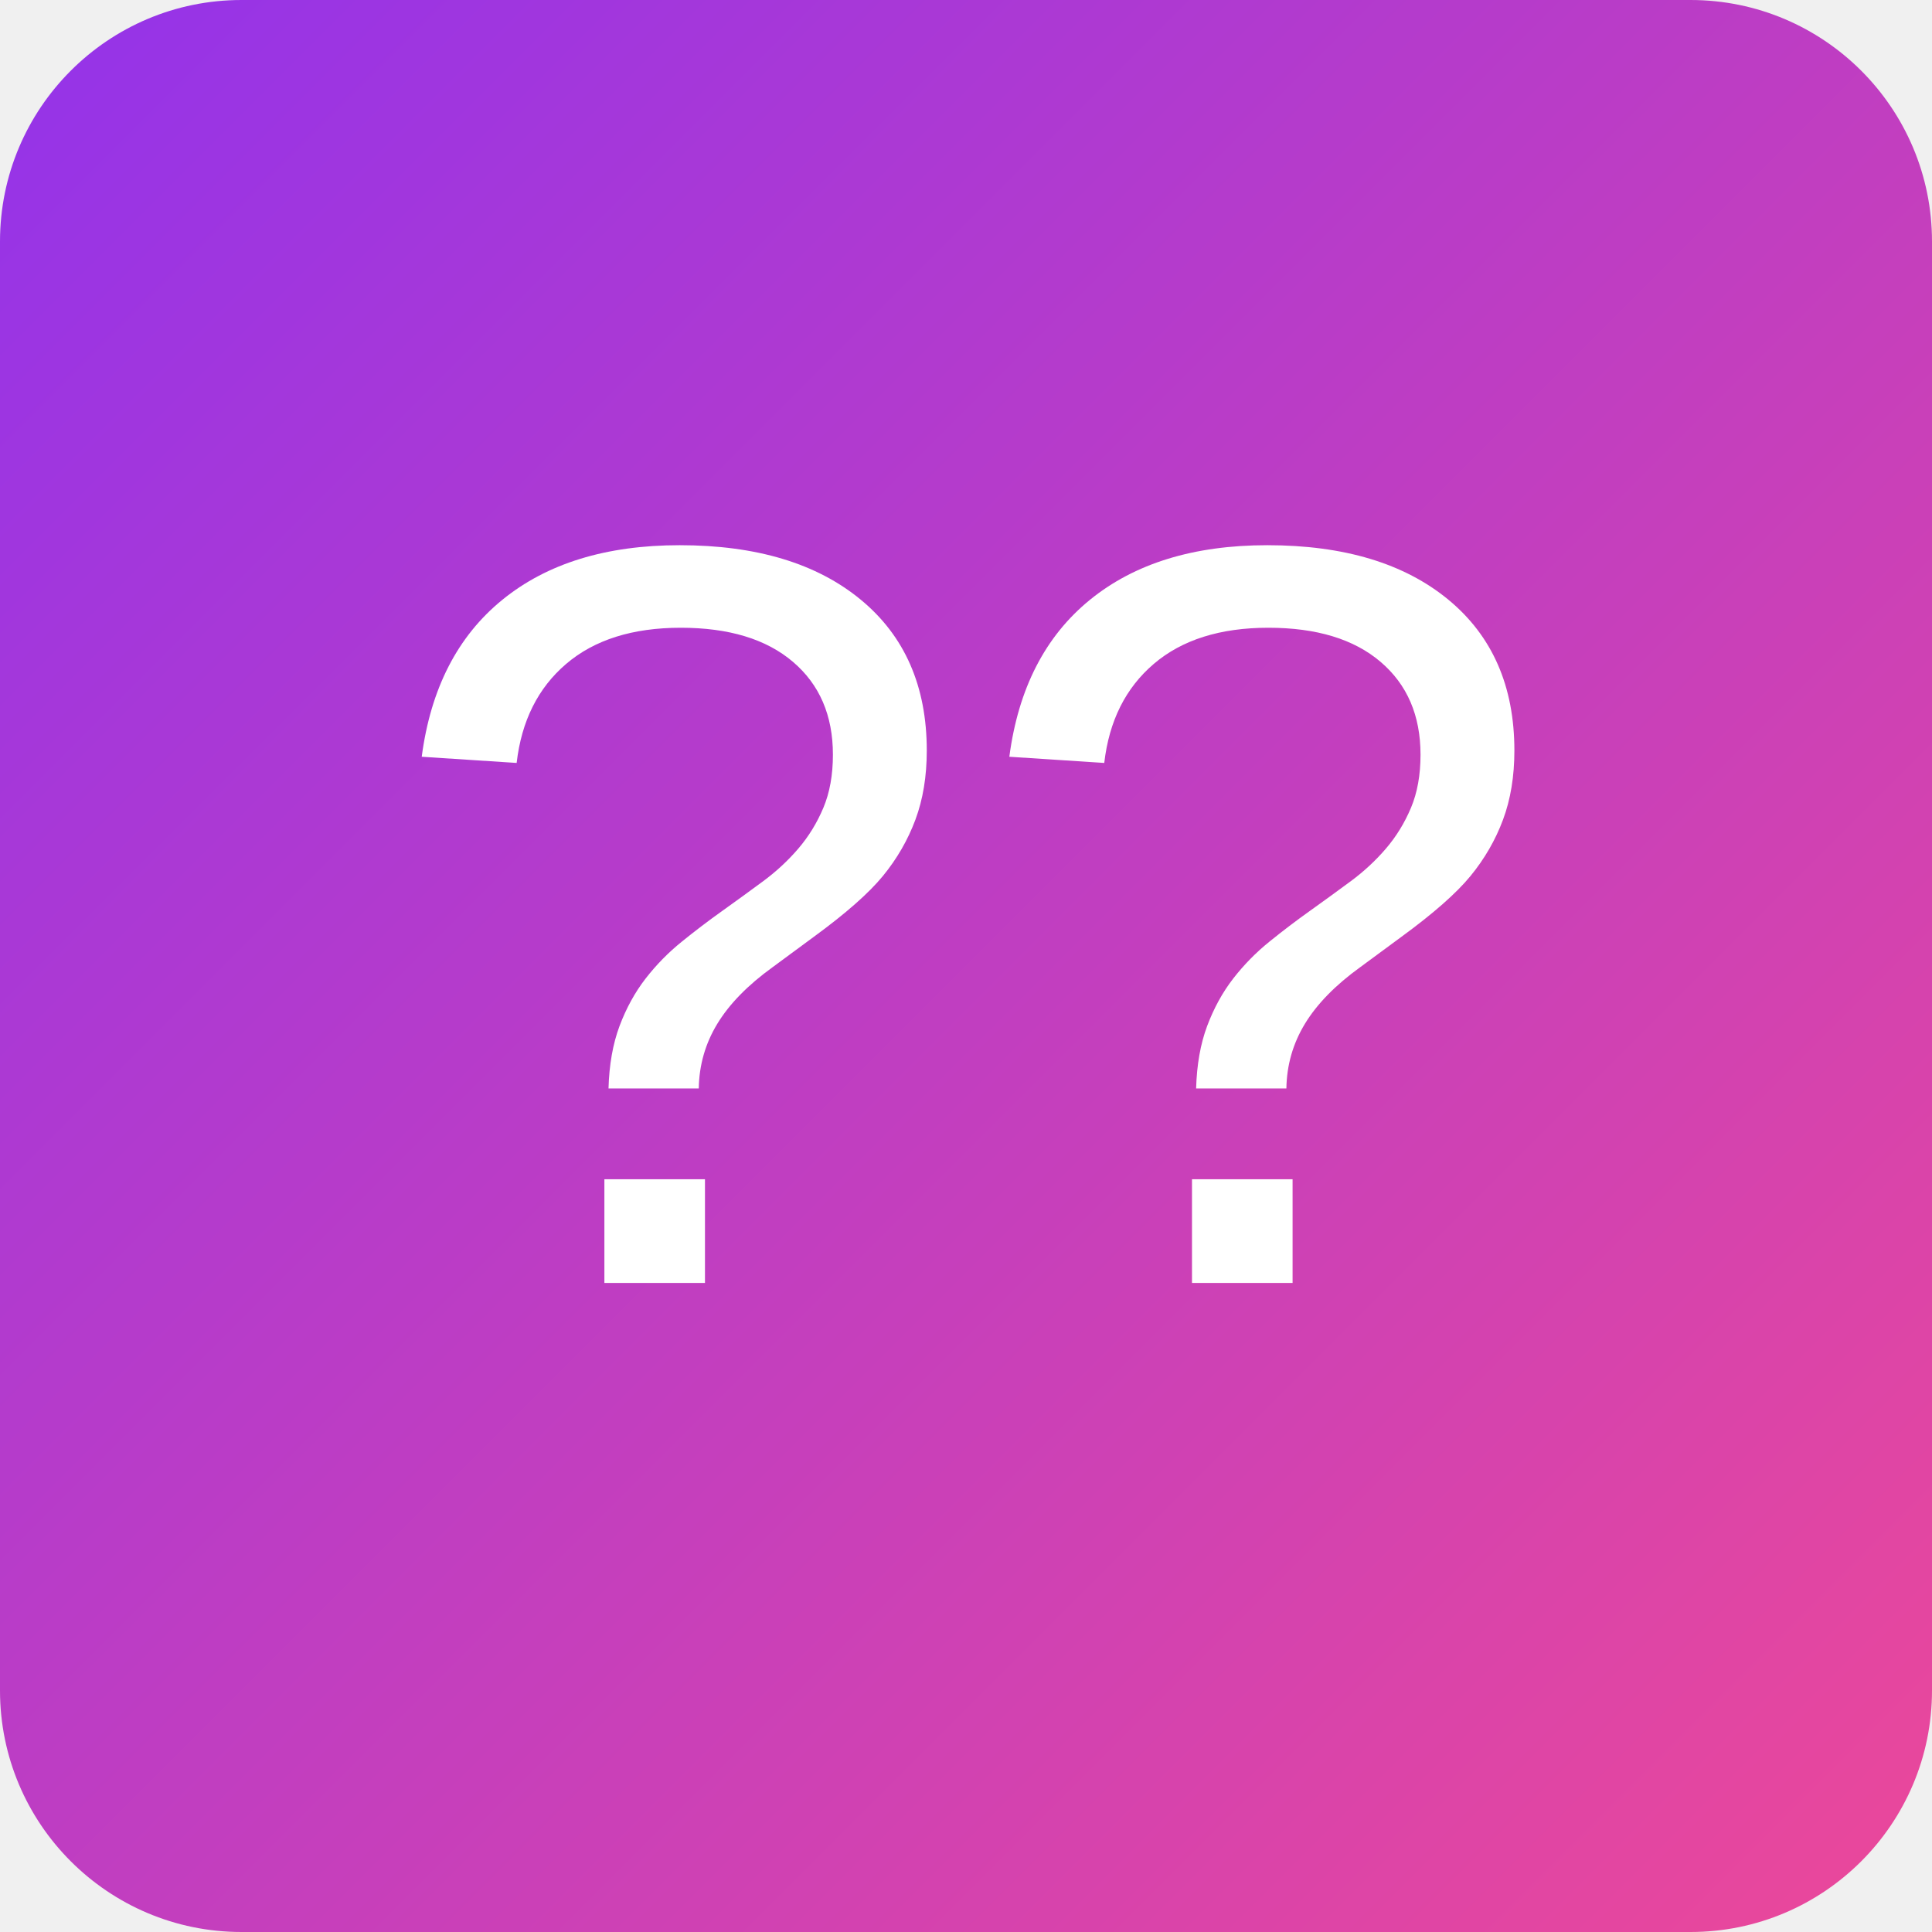
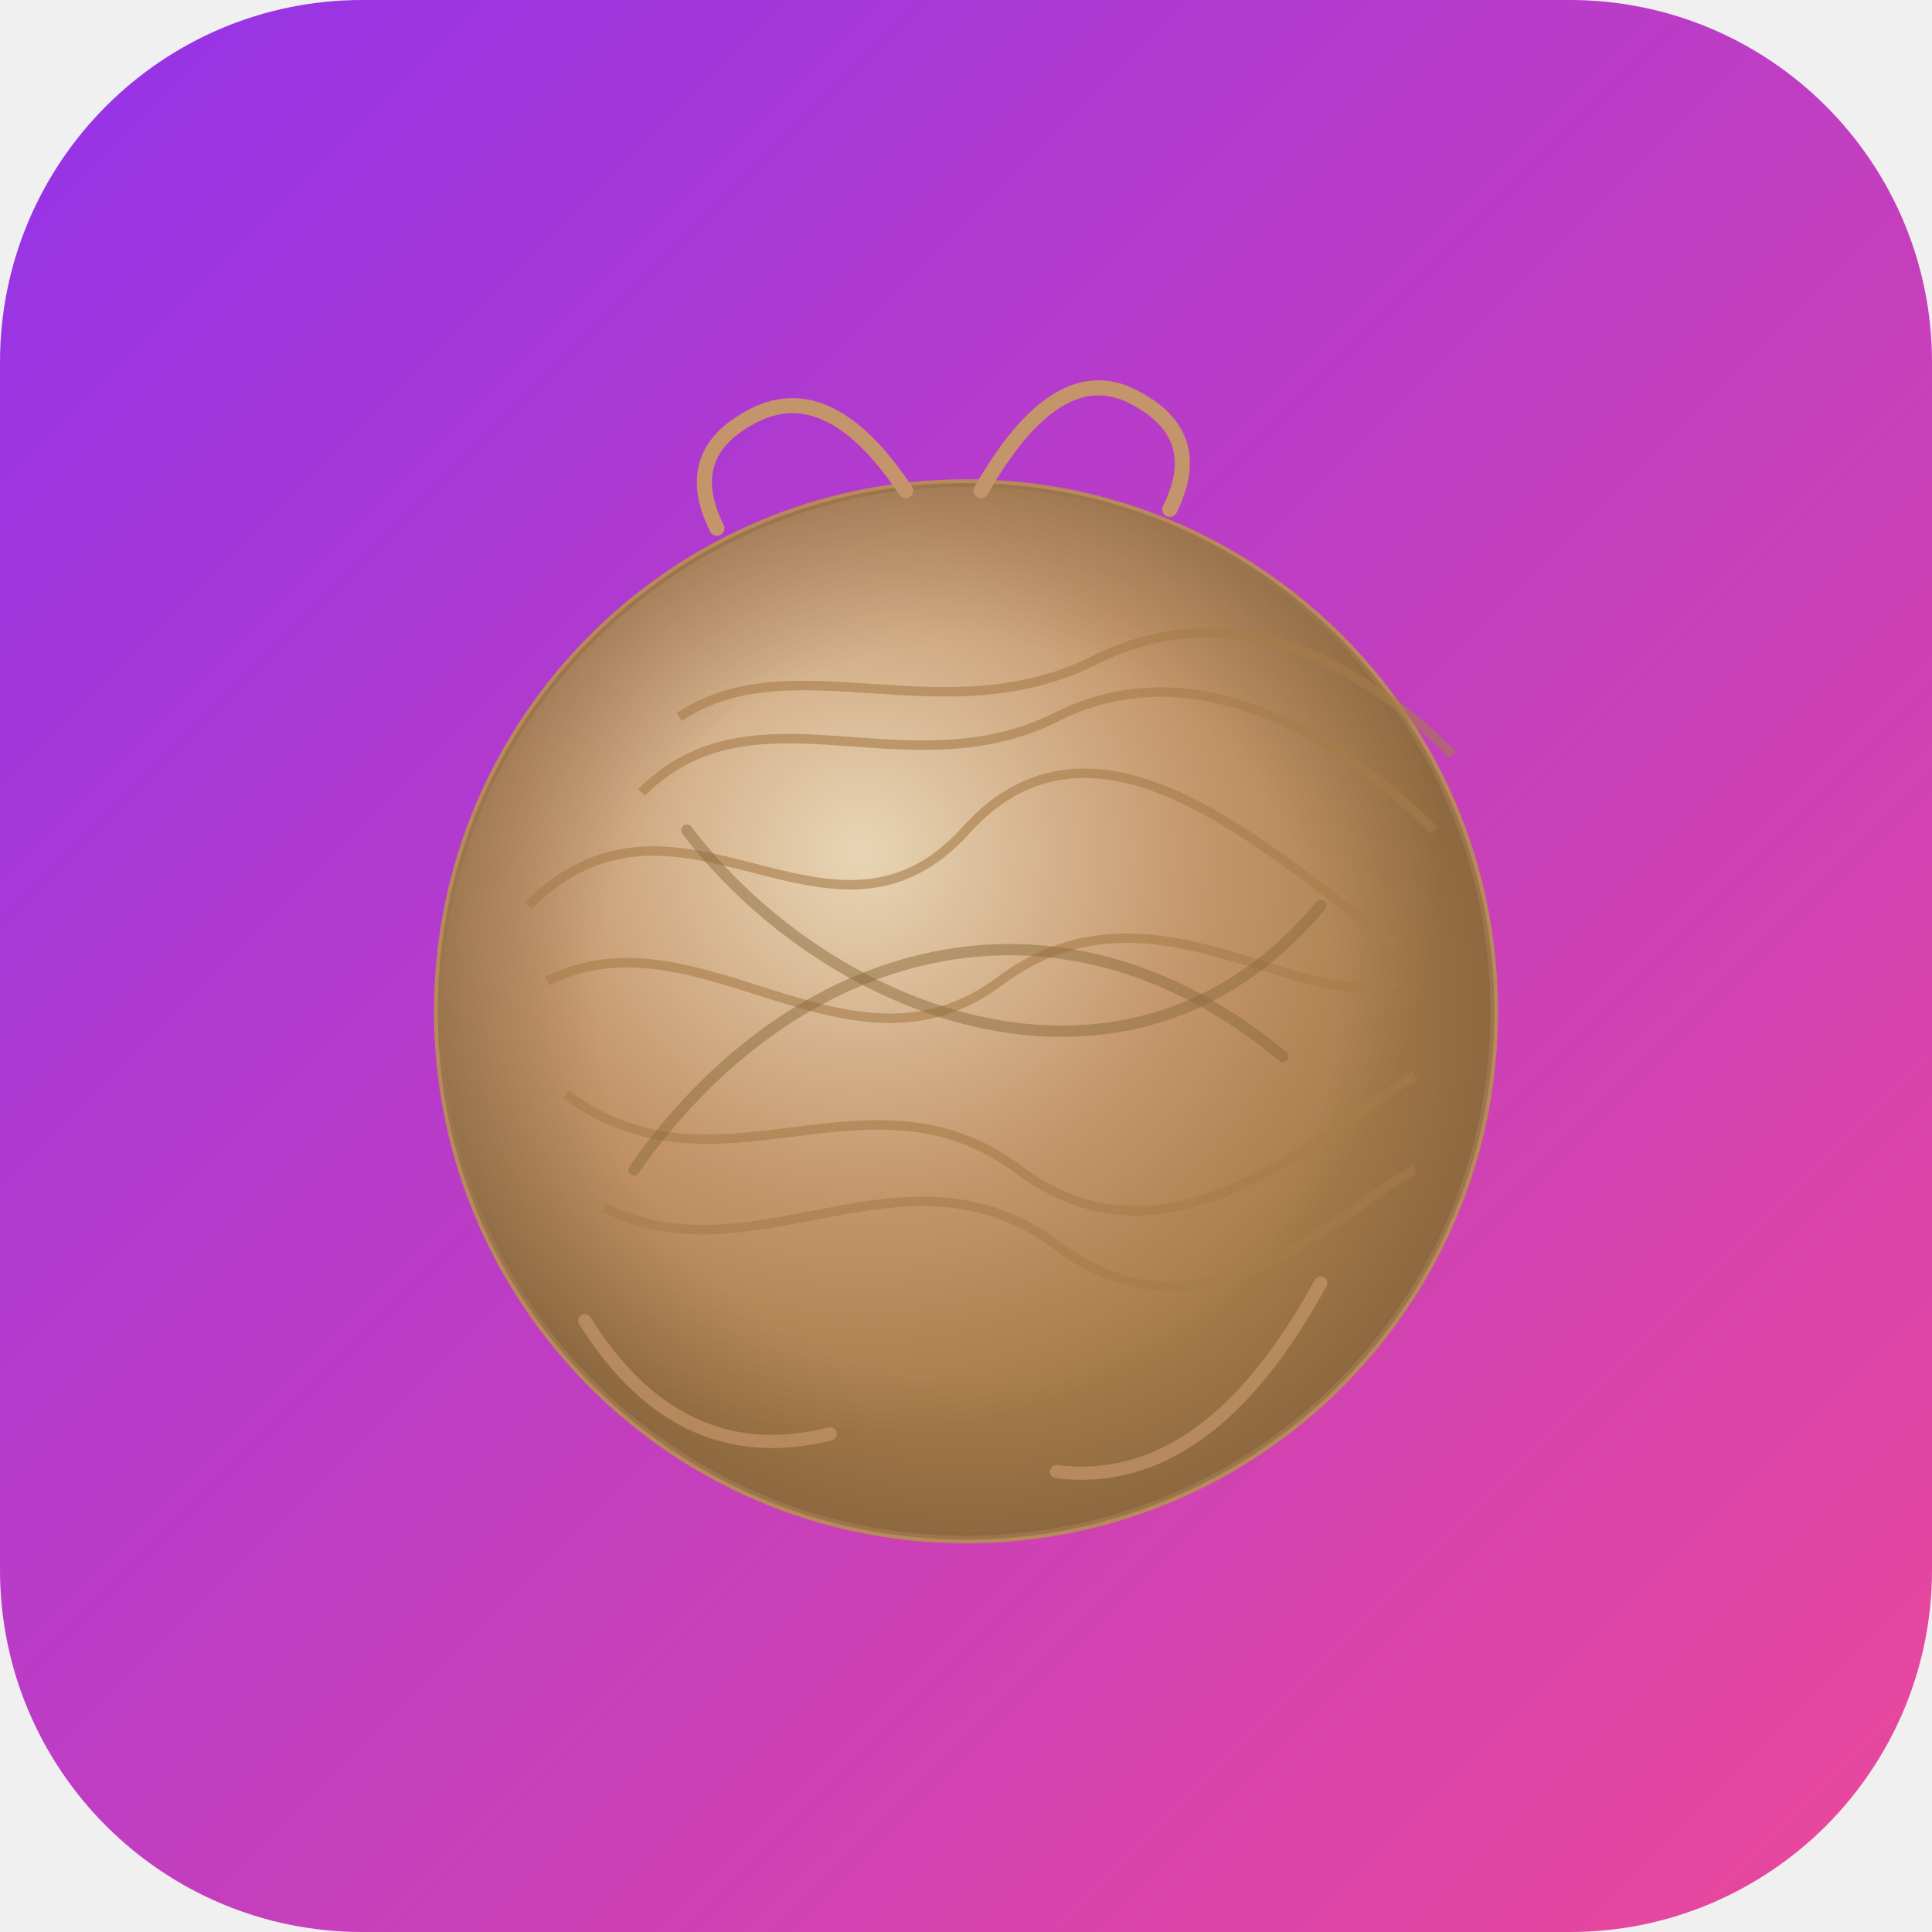
<svg xmlns="http://www.w3.org/2000/svg" viewBox="0 0 512 512">
  <defs>
-     <linearGradient id="g" x1="0%" y1="0%" x2="100%" y2="100%">
+     <linearGradient id="bg" x1="0%" y1="0%" x2="100%" y2="100%">
      <stop offset="0%" stop-color="#9333EA" />
      <stop offset="100%" stop-color="#EC4899" />
    </linearGradient>
+     <radialGradient id="ball" cx="40%" cy="35%" r="55%">
+       <stop offset="0%" stop-color="#E8D5B5" />
+       <stop offset="60%" stop-color="#C4956A" />
+       <stop offset="100%" stop-color="#A67B4A" />
+     </radialGradient>
+     <radialGradient id="ballShadow" cx="50%" cy="50%" r="50%">
+       <stop offset="70%" stop-color="transparent" stop-opacity="0" />
+       <stop offset="100%" stop-color="rgba(0,0,0,0.15)" />
+     </radialGradient>
  </defs>
-   <rect width="512" height="512" rx="64" fill="url(#g)" />
-   <text x="256" y="340" font-size="280" text-anchor="middle" fill="white" font-family="Arial">??</text>
+   <rect width="512" height="512" rx="96" fill="url(#bg)" />
+   <circle cx="256" cy="268" r="140" fill="url(#ball)" stroke="#B8895A" stroke-width="2" />
+   <circle cx="256" cy="268" r="140" fill="url(#ballShadow)" />
+   <g stroke="#A67B4A" stroke-width="2.5" fill="none" opacity="0.6">
+     <path d="M140 240 C180 200 220 260 256 220 C292 180 340 230 370 250" />
+     <path d="M150 290 C190 320 230 280 270 310 C310 340 350 300 375 285" />
+     <path d="M170 210 C200 180 240 210 280 190 C320 170 360 200 380 220" />
+     <path d="M145 260 C185 240 225 290 265 260 C305 230 345 270 370 260" />
+     <path d="M160 320 C200 340 240 300 280 330 C320 360 355 320 375 310" />
+     <path d="M180 190 C210 170 250 195 290 175 C330 155 365 180 385 200" />
+   </g>
+   <g stroke="#8B6B3E" stroke-width="3" fill="none" stroke-linecap="round">
+     <path d="M168 310 C210 250 280 230 340 280" opacity="0.5" />
+     <path d="M182 220 C220 270 300 300 350 240" opacity="0.5" />
+   </g>
+   <path d="M240 130 Q220 100 200 110 Q180 120 190 140" stroke="#C4956A" stroke-width="4" fill="none" stroke-linecap="round" />
+   <path d="M260 130 Q280 95 300 105 Q320 115 310 135" stroke="#C4956A" stroke-width="4" fill="none" stroke-linecap="round" />
+   <g stroke="#C4956A" stroke-width="3.5" fill="none" stroke-linecap="round" opacity="0.7">
+     <path d="M155 350 Q180 390 220 380" />
+     <path d="M350 340 Q320 395 280 390" />
+   </g>
</svg>
